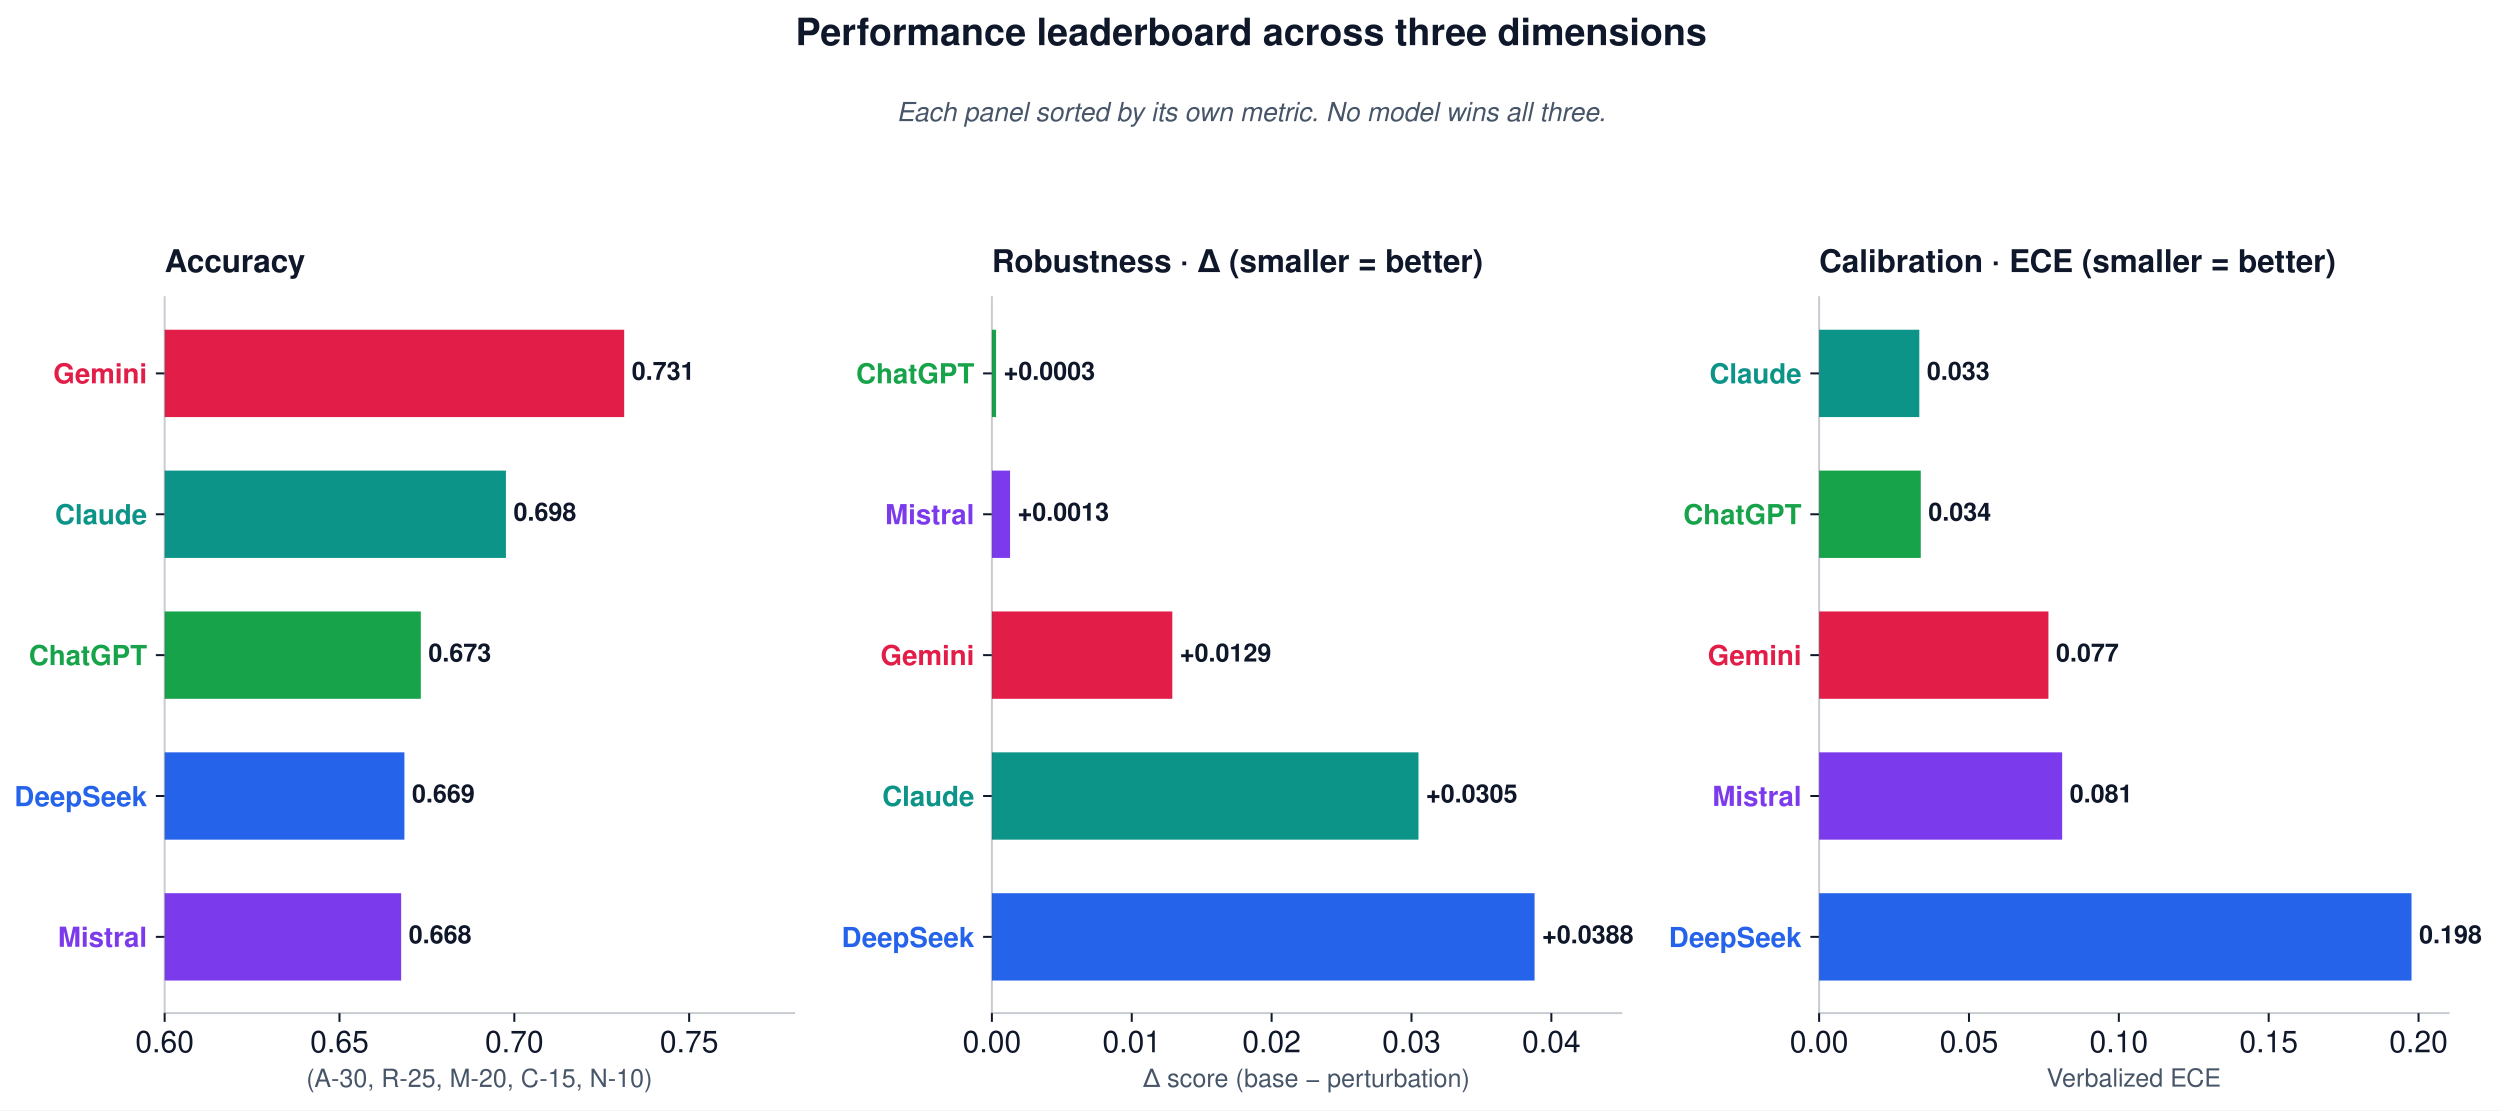
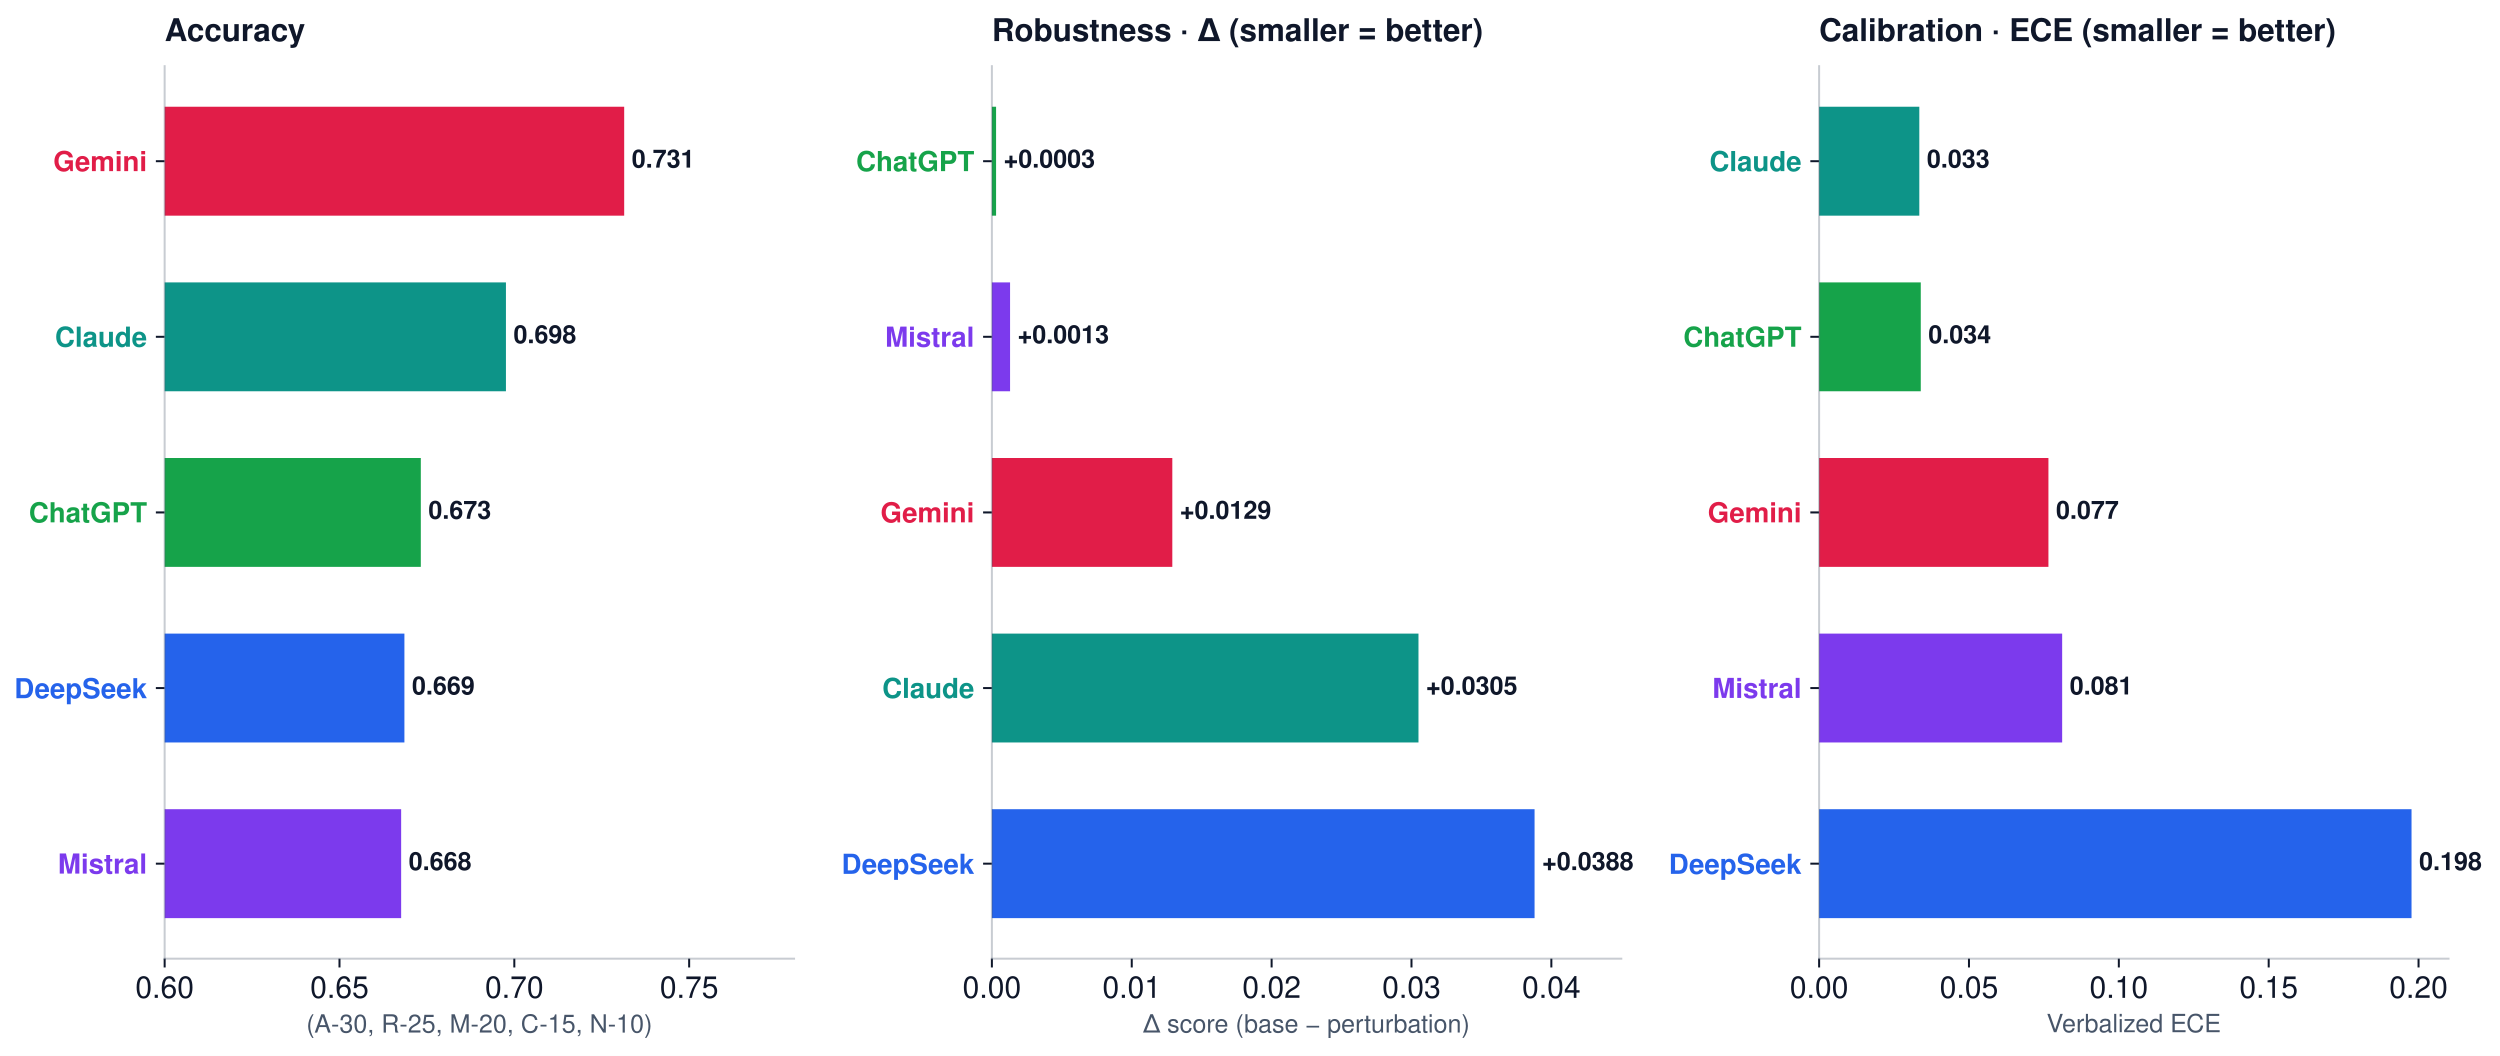
- <svg xmlns="http://www.w3.org/2000/svg" xmlns:xlink="http://www.w3.org/1999/xlink" width="995.542pt" height="442.15pt" viewBox="0 0 995.542 442.15" version="1.1">
+ <svg xmlns="http://www.w3.org/2000/svg" xmlns:xlink="http://www.w3.org/1999/xlink" width="995.542pt" height="420.481pt" viewBox="0 0 995.542 420.481" version="1.1">
  <defs>
    <style type="text/css">*{stroke-linejoin: round; stroke-linecap: butt}</style>
  </defs>
  <g id="figure_1">
    <g id="patch_1">
-       <path d="M 0 442.15  L 995.542 442.15  L 995.542 -0  L 0 -0  z " style="fill: #ffffff" />
+       <path d="M 0 420.481  L 995.542 420.481  L 995.542 0  L 0 0  z " style="fill: #ffffff" />
    </g>
    <g id="axes_1">
      <g id="patch_2">
-         <path d="M 65.567 403.431  L 316.204 403.431  L 316.204 118.345  L 65.567 118.345  z " style="fill: #ffffff" />
+         <path d="M 65.567 381.762  L 316.204 381.762  L 316.204 26.356  L 65.567 26.356  z " style="fill: #ffffff" />
      </g>
      <g id="matplotlib.axis_1">
        <g id="xtick_1">
          <g id="line2d_1">
            <defs>
-               <path id="mbee4a0b622" d="M 0 0  L 0 3.5  " style="stroke: #0f172a; stroke-width: 0.8" />
+               <path id="m76f68507d1" d="M 0 0  L 0 3.5  " style="stroke: #0f172a; stroke-width: 0.8" />
            </defs>
            <g>
-               <use xlink:href="#mbee4a0b622" x="65.567" y="403.431" style="fill: #0f172a; stroke: #0f172a; stroke-width: 0.8" />
+               <use xlink:href="#m76f68507d1" x="65.567" y="381.762" style="fill: #0f172a; stroke: #0f172a; stroke-width: 0.8" />
            </g>
          </g>
          <g id="text_1">
-             <text style="font-size: 12px; font-family: 'Helvetica', 'Arial', 'DejaVu Sans', sans-serif; text-anchor: middle; fill: #0f172a" x="65.567" y="419.039" transform="rotate(-0 65.56656 419.0394)">0.60</text>
+             <text style="font-size: 12px; font-family: 'Helvetica', 'Arial', 'DejaVu Sans', sans-serif; text-anchor: middle; fill: #0f172a" x="65.567" y="397.371" transform="rotate(-0 65.56656 397.3706)">0.60</text>
          </g>
        </g>
        <g id="xtick_2">
          <g id="line2d_2">
            <g>
-               <use xlink:href="#mbee4a0b622" x="135.188" y="403.431" style="fill: #0f172a; stroke: #0f172a; stroke-width: 0.8" />
+               <use xlink:href="#m76f68507d1" x="135.188" y="381.762" style="fill: #0f172a; stroke: #0f172a; stroke-width: 0.8" />
            </g>
          </g>
          <g id="text_2">
-             <text style="font-size: 12px; font-family: 'Helvetica', 'Arial', 'DejaVu Sans', sans-serif; text-anchor: middle; fill: #0f172a" x="135.188" y="419.039" transform="rotate(-0 135.188 419.0394)">0.65</text>
+             <text style="font-size: 12px; font-family: 'Helvetica', 'Arial', 'DejaVu Sans', sans-serif; text-anchor: middle; fill: #0f172a" x="135.188" y="397.371" transform="rotate(-0 135.188 397.3706)">0.65</text>
          </g>
        </g>
        <g id="xtick_3">
          <g id="line2d_3">
            <g>
-               <use xlink:href="#mbee4a0b622" x="204.81" y="403.431" style="fill: #0f172a; stroke: #0f172a; stroke-width: 0.8" />
+               <use xlink:href="#m76f68507d1" x="204.81" y="381.762" style="fill: #0f172a; stroke: #0f172a; stroke-width: 0.8" />
            </g>
          </g>
          <g id="text_3">
-             <text style="font-size: 12px; font-family: 'Helvetica', 'Arial', 'DejaVu Sans', sans-serif; text-anchor: middle; fill: #0f172a" x="204.81" y="419.039" transform="rotate(-0 204.8095 419.0394)">0.70</text>
+             <text style="font-size: 12px; font-family: 'Helvetica', 'Arial', 'DejaVu Sans', sans-serif; text-anchor: middle; fill: #0f172a" x="204.81" y="397.371" transform="rotate(-0 204.8095 397.3706)">0.70</text>
          </g>
        </g>
        <g id="xtick_4">
          <g id="line2d_4">
            <g>
-               <use xlink:href="#mbee4a0b622" x="274.431" y="403.431" style="fill: #0f172a; stroke: #0f172a; stroke-width: 0.8" />
+               <use xlink:href="#m76f68507d1" x="274.431" y="381.762" style="fill: #0f172a; stroke: #0f172a; stroke-width: 0.8" />
            </g>
          </g>
          <g id="text_4">
-             <text style="font-size: 12px; font-family: 'Helvetica', 'Arial', 'DejaVu Sans', sans-serif; text-anchor: middle; fill: #0f172a" x="274.431" y="419.039" transform="rotate(-0 274.431 419.0394)">0.75</text>
+             <text style="font-size: 12px; font-family: 'Helvetica', 'Arial', 'DejaVu Sans', sans-serif; text-anchor: middle; fill: #0f172a" x="274.431" y="397.371" transform="rotate(-0 274.431 397.3706)">0.75</text>
          </g>
        </g>
        <g id="text_5">
-           <text style="font-size: 10px; font-family: 'Helvetica', 'Arial', 'DejaVu Sans', sans-serif; text-anchor: middle; fill: #475569" x="190.885" y="432.866" transform="rotate(-0 190.8852 432.8656)">(A-30, R-25, M-20, C-15, N-10)</text>
+           <text style="font-size: 10px; font-family: 'Helvetica', 'Arial', 'DejaVu Sans', sans-serif; text-anchor: middle; fill: #475569" x="190.885" y="411.197" transform="rotate(-0 190.8852 411.1969)">(A-30, R-25, M-20, C-15, N-10)</text>
        </g>
      </g>
      <g id="matplotlib.axis_2">
        <g id="ytick_1">
          <g id="line2d_5">
            <defs>
-               <path id="m5d49c0f928" d="M 0 0  L -3.5 0  " style="stroke: #0f172a; stroke-width: 0.8" />
+               <path id="mb607d113ae" d="M 0 0  L -3.5 0  " style="stroke: #0f172a; stroke-width: 0.8" />
            </defs>
            <g>
-               <use xlink:href="#m5d49c0f928" x="65.567" y="148.694" style="fill: #0f172a; stroke: #0f172a; stroke-width: 0.8" />
+               <use xlink:href="#mb607d113ae" x="65.567" y="64.191" style="fill: #0f172a; stroke: #0f172a; stroke-width: 0.8" />
            </g>
          </g>
          <g id="text_6">
-             <text style="font-weight: 700; font-size: 11px; font-family: 'Helvetica', 'Arial', 'DejaVu Sans', sans-serif; text-anchor: end; fill: #e11d48" x="58.567" y="152.639" transform="rotate(-0 58.56656 152.639)">Gemini</text>
+             <text style="font-weight: 700; font-size: 11px; font-family: 'Helvetica', 'Arial', 'DejaVu Sans', sans-serif; text-anchor: end; fill: #e11d48" x="58.567" y="68.136" transform="rotate(-0 58.56656 68.13611)">Gemini</text>
          </g>
        </g>
        <g id="ytick_2">
          <g id="line2d_6">
            <g>
-               <use xlink:href="#m5d49c0f928" x="65.567" y="204.791" style="fill: #0f172a; stroke: #0f172a; stroke-width: 0.8" />
+               <use xlink:href="#mb607d113ae" x="65.567" y="134.125" style="fill: #0f172a; stroke: #0f172a; stroke-width: 0.8" />
            </g>
          </g>
          <g id="text_7">
-             <text style="font-weight: 700; font-size: 11px; font-family: 'Helvetica', 'Arial', 'DejaVu Sans', sans-serif; text-anchor: end; fill: #0d9488" x="58.567" y="208.736" transform="rotate(-0 58.56656 208.7363)">Claude</text>
+             <text style="font-weight: 700; font-size: 11px; font-family: 'Helvetica', 'Arial', 'DejaVu Sans', sans-serif; text-anchor: end; fill: #0d9488" x="58.567" y="138.07" transform="rotate(-0 58.56656 138.0704)">Claude</text>
          </g>
        </g>
        <g id="ytick_3">
          <g id="line2d_7">
            <g>
-               <use xlink:href="#m5d49c0f928" x="65.567" y="260.888" style="fill: #0f172a; stroke: #0f172a; stroke-width: 0.8" />
+               <use xlink:href="#mb607d113ae" x="65.567" y="204.059" style="fill: #0f172a; stroke: #0f172a; stroke-width: 0.8" />
            </g>
          </g>
          <g id="text_8">
-             <text style="font-weight: 700; font-size: 11px; font-family: 'Helvetica', 'Arial', 'DejaVu Sans', sans-serif; text-anchor: end; fill: #16a34a" x="58.567" y="264.834" transform="rotate(-0 58.56656 264.8335)">ChatGPT</text>
+             <text style="font-weight: 700; font-size: 11px; font-family: 'Helvetica', 'Arial', 'DejaVu Sans', sans-serif; text-anchor: end; fill: #16a34a" x="58.567" y="208.005" transform="rotate(-0 58.56656 208.0048)">ChatGPT</text>
          </g>
        </g>
        <g id="ytick_4">
          <g id="line2d_8">
            <g>
-               <use xlink:href="#m5d49c0f928" x="65.567" y="316.985" style="fill: #0f172a; stroke: #0f172a; stroke-width: 0.8" />
+               <use xlink:href="#mb607d113ae" x="65.567" y="273.994" style="fill: #0f172a; stroke: #0f172a; stroke-width: 0.8" />
            </g>
          </g>
          <g id="text_9">
-             <text style="font-weight: 700; font-size: 11px; font-family: 'Helvetica', 'Arial', 'DejaVu Sans', sans-serif; text-anchor: end; fill: #2563eb" x="58.567" y="321.038" transform="rotate(-0 58.56656 321.0382)">DeepSeek</text>
+             <text style="font-weight: 700; font-size: 11px; font-family: 'Helvetica', 'Arial', 'DejaVu Sans', sans-serif; text-anchor: end; fill: #2563eb" x="58.567" y="278.047" transform="rotate(-0 58.56656 278.0465)">DeepSeek</text>
          </g>
        </g>
        <g id="ytick_5">
          <g id="line2d_9">
            <g>
-               <use xlink:href="#m5d49c0f928" x="65.567" y="373.083" style="fill: #0f172a; stroke: #0f172a; stroke-width: 0.8" />
+               <use xlink:href="#mb607d113ae" x="65.567" y="343.928" style="fill: #0f172a; stroke: #0f172a; stroke-width: 0.8" />
            </g>
          </g>
          <g id="text_10">
-             <text style="font-weight: 700; font-size: 11px; font-family: 'Helvetica', 'Arial', 'DejaVu Sans', sans-serif; text-anchor: end; fill: #7c3aed" x="58.567" y="377.028" transform="rotate(-0 58.56656 377.028)">Mistral</text>
+             <text style="font-weight: 700; font-size: 11px; font-family: 'Helvetica', 'Arial', 'DejaVu Sans', sans-serif; text-anchor: end; fill: #7c3aed" x="58.567" y="347.873" transform="rotate(-0 58.56656 347.8734)">Mistral</text>
          </g>
        </g>
      </g>
      <g id="patch_3">
-         <path d="M -769.891 131.303  L 248.56 131.303  L 248.56 166.084  L -769.891 166.084  z " clip-path="url(#p1cf6a345e7)" style="fill: #e11d48" />
+         <path d="M -769.891 42.511  L 248.56 42.511  L 248.56 85.87  L -769.891 85.87  z " clip-path="url(#pe85aa5aa46)" style="fill: #e11d48" />
      </g>
      <g id="patch_4">
-         <path d="M -769.891 187.401  L 201.475 187.401  L 201.475 222.181  L -769.891 222.181  z " clip-path="url(#p1cf6a345e7)" style="fill: #0d9488" />
+         <path d="M -769.891 112.445  L 201.475 112.445  L 201.475 155.805  L -769.891 155.805  z " clip-path="url(#pe85aa5aa46)" style="fill: #0d9488" />
      </g>
      <g id="patch_5">
-         <path d="M -769.891 243.498  L 167.576 243.498  L 167.576 278.278  L -769.891 278.278  z " clip-path="url(#p1cf6a345e7)" style="fill: #16a34a" />
+         <path d="M -769.891 182.38  L 167.576 182.38  L 167.576 225.739  L -769.891 225.739  z " clip-path="url(#pe85aa5aa46)" style="fill: #16a34a" />
      </g>
      <g id="patch_6">
-         <path d="M -769.891 299.595  L 161.043 299.595  L 161.043 334.376  L -769.891 334.376  z " clip-path="url(#p1cf6a345e7)" style="fill: #2563eb" />
+         <path d="M -769.891 252.314  L 161.043 252.314  L 161.043 295.673  L -769.891 295.673  z " clip-path="url(#pe85aa5aa46)" style="fill: #2563eb" />
      </g>
      <g id="patch_7">
-         <path d="M -769.891 355.692  L 159.744 355.692  L 159.744 390.473  L -769.891 390.473  z " clip-path="url(#p1cf6a345e7)" style="fill: #7c3aed" />
+         <path d="M -769.891 322.248  L 159.744 322.248  L 159.744 365.608  L -769.891 365.608  z " clip-path="url(#pe85aa5aa46)" style="fill: #7c3aed" />
      </g>
      <g id="patch_8">
-         <path d="M 65.567 403.431  L 65.567 118.345  " style="fill: none; opacity: 0.3; stroke: #475569; stroke-width: 0.8; stroke-linejoin: miter; stroke-linecap: square" />
+         <path d="M 65.567 381.762  L 65.567 26.356  " style="fill: none; opacity: 0.3; stroke: #475569; stroke-width: 0.8; stroke-linejoin: miter; stroke-linecap: square" />
      </g>
      <g id="patch_9">
-         <path d="M 65.567 403.431  L 316.204 403.431  " style="fill: none; opacity: 0.3; stroke: #475569; stroke-width: 0.8; stroke-linejoin: miter; stroke-linecap: square" />
+         <path d="M 65.567 381.762  L 316.204 381.762  " style="fill: none; opacity: 0.3; stroke: #475569; stroke-width: 0.8; stroke-linejoin: miter; stroke-linecap: square" />
      </g>
      <g id="text_11">
-         <text style="font-weight: 700; font-size: 10px; font-family: 'Helvetica', 'Arial', 'DejaVu Sans', sans-serif; text-anchor: start; fill: #0f172a" x="251.567" y="151.238" transform="rotate(-0 251.5673 151.2381)">0.731</text>
+         <text style="font-weight: 700; font-size: 10px; font-family: 'Helvetica', 'Arial', 'DejaVu Sans', sans-serif; text-anchor: start; fill: #0f172a" x="251.567" y="66.735" transform="rotate(-0 251.5673 66.73525)">0.731</text>
      </g>
      <g id="text_12">
-         <text style="font-weight: 700; font-size: 10px; font-family: 'Helvetica', 'Arial', 'DejaVu Sans', sans-serif; text-anchor: start; fill: #0f172a" x="204.482" y="207.335" transform="rotate(-0 204.4823 207.3354)">0.698</text>
+         <text style="font-weight: 700; font-size: 10px; font-family: 'Helvetica', 'Arial', 'DejaVu Sans', sans-serif; text-anchor: start; fill: #0f172a" x="204.482" y="136.67" transform="rotate(-0 204.4823 136.6696)">0.698</text>
      </g>
      <g id="text_13">
-         <text style="font-weight: 700; font-size: 10px; font-family: 'Helvetica', 'Arial', 'DejaVu Sans', sans-serif; text-anchor: start; fill: #0f172a" x="170.584" y="263.433" transform="rotate(-0 170.5836 263.4327)">0.673</text>
+         <text style="font-weight: 700; font-size: 10px; font-family: 'Helvetica', 'Arial', 'DejaVu Sans', sans-serif; text-anchor: start; fill: #0f172a" x="170.584" y="206.604" transform="rotate(-0 170.5836 206.6039)">0.673</text>
      </g>
      <g id="text_14">
-         <text style="font-weight: 700; font-size: 10px; font-family: 'Helvetica', 'Arial', 'DejaVu Sans', sans-serif; text-anchor: start; fill: #0f172a" x="164.05" y="319.53" transform="rotate(-0 164.0503 319.5299)">0.669</text>
+         <text style="font-weight: 700; font-size: 10px; font-family: 'Helvetica', 'Arial', 'DejaVu Sans', sans-serif; text-anchor: start; fill: #0f172a" x="164.05" y="276.538" transform="rotate(-0 164.0503 276.5382)">0.669</text>
      </g>
      <g id="text_15">
-         <text style="font-weight: 700; font-size: 10px; font-family: 'Helvetica', 'Arial', 'DejaVu Sans', sans-serif; text-anchor: start; fill: #0f172a" x="162.751" y="375.627" transform="rotate(-0 162.7512 375.6272)">0.668</text>
+         <text style="font-weight: 700; font-size: 10px; font-family: 'Helvetica', 'Arial', 'DejaVu Sans', sans-serif; text-anchor: start; fill: #0f172a" x="162.751" y="346.473" transform="rotate(-0 162.7512 346.4726)">0.668</text>
      </g>
      <g id="text_16">
-         <text style="font-weight: 700; font-size: 12.5px; font-family: 'Helvetica', 'Arial', 'DejaVu Sans', sans-serif; text-anchor: start; fill: #0f172a" x="65.567" y="108.345" transform="rotate(-0 65.56656 108.345)">Accuracy</text>
+         <text style="font-weight: 700; font-size: 12.5px; font-family: 'Helvetica', 'Arial', 'DejaVu Sans', sans-serif; text-anchor: start; fill: #0f172a" x="65.567" y="16.356" transform="rotate(-0 65.56656 16.35625)">Accuracy</text>
      </g>
    </g>
    <g id="axes_2">
      <g id="patch_10">
-         <path d="M 394.985 403.431  L 645.622 403.431  L 645.622 118.345  L 394.985 118.345  z " style="fill: #ffffff" />
+         <path d="M 394.985 381.762  L 645.622 381.762  L 645.622 26.356  L 394.985 26.356  z " style="fill: #ffffff" />
      </g>
      <g id="matplotlib.axis_3">
        <g id="xtick_5">
          <g id="line2d_10">
            <g>
-               <use xlink:href="#mbee4a0b622" x="394.985" y="403.431" style="fill: #0f172a; stroke: #0f172a; stroke-width: 0.8" />
+               <use xlink:href="#m76f68507d1" x="394.985" y="381.762" style="fill: #0f172a; stroke: #0f172a; stroke-width: 0.8" />
            </g>
          </g>
          <g id="text_17">
-             <text style="font-size: 12px; font-family: 'Helvetica', 'Arial', 'DejaVu Sans', sans-serif; text-anchor: middle; fill: #0f172a" x="394.985" y="419.039" transform="rotate(-0 394.9846 419.0394)">0.00</text>
+             <text style="font-size: 12px; font-family: 'Helvetica', 'Arial', 'DejaVu Sans', sans-serif; text-anchor: middle; fill: #0f172a" x="394.985" y="397.371" transform="rotate(-0 394.9846 397.3706)">0.00</text>
          </g>
        </g>
        <g id="xtick_6">
          <g id="line2d_11">
            <g>
-               <use xlink:href="#mbee4a0b622" x="450.682" y="403.431" style="fill: #0f172a; stroke: #0f172a; stroke-width: 0.8" />
+               <use xlink:href="#m76f68507d1" x="450.682" y="381.762" style="fill: #0f172a; stroke: #0f172a; stroke-width: 0.8" />
            </g>
          </g>
          <g id="text_18">
-             <text style="font-size: 12px; font-family: 'Helvetica', 'Arial', 'DejaVu Sans', sans-serif; text-anchor: middle; fill: #0f172a" x="450.682" y="419.039" transform="rotate(-0 450.6818 419.0394)">0.01</text>
+             <text style="font-size: 12px; font-family: 'Helvetica', 'Arial', 'DejaVu Sans', sans-serif; text-anchor: middle; fill: #0f172a" x="450.682" y="397.371" transform="rotate(-0 450.6818 397.3706)">0.01</text>
          </g>
        </g>
        <g id="xtick_7">
          <g id="line2d_12">
            <g>
-               <use xlink:href="#mbee4a0b622" x="506.379" y="403.431" style="fill: #0f172a; stroke: #0f172a; stroke-width: 0.8" />
+               <use xlink:href="#m76f68507d1" x="506.379" y="381.762" style="fill: #0f172a; stroke: #0f172a; stroke-width: 0.8" />
            </g>
          </g>
          <g id="text_19">
-             <text style="font-size: 12px; font-family: 'Helvetica', 'Arial', 'DejaVu Sans', sans-serif; text-anchor: middle; fill: #0f172a" x="506.379" y="419.039" transform="rotate(-0 506.3789 419.0394)">0.02</text>
+             <text style="font-size: 12px; font-family: 'Helvetica', 'Arial', 'DejaVu Sans', sans-serif; text-anchor: middle; fill: #0f172a" x="506.379" y="397.371" transform="rotate(-0 506.3789 397.3706)">0.02</text>
          </g>
        </g>
        <g id="xtick_8">
          <g id="line2d_13">
            <g>
-               <use xlink:href="#mbee4a0b622" x="562.076" y="403.431" style="fill: #0f172a; stroke: #0f172a; stroke-width: 0.8" />
+               <use xlink:href="#m76f68507d1" x="562.076" y="381.762" style="fill: #0f172a; stroke: #0f172a; stroke-width: 0.8" />
            </g>
          </g>
          <g id="text_20">
-             <text style="font-size: 12px; font-family: 'Helvetica', 'Arial', 'DejaVu Sans', sans-serif; text-anchor: middle; fill: #0f172a" x="562.076" y="419.039" transform="rotate(-0 562.0761 419.0394)">0.03</text>
+             <text style="font-size: 12px; font-family: 'Helvetica', 'Arial', 'DejaVu Sans', sans-serif; text-anchor: middle; fill: #0f172a" x="562.076" y="397.371" transform="rotate(-0 562.0761 397.3706)">0.03</text>
          </g>
        </g>
        <g id="xtick_9">
          <g id="line2d_14">
            <g>
-               <use xlink:href="#mbee4a0b622" x="617.773" y="403.431" style="fill: #0f172a; stroke: #0f172a; stroke-width: 0.8" />
+               <use xlink:href="#m76f68507d1" x="617.773" y="381.762" style="fill: #0f172a; stroke: #0f172a; stroke-width: 0.8" />
            </g>
          </g>
          <g id="text_21">
-             <text style="font-size: 12px; font-family: 'Helvetica', 'Arial', 'DejaVu Sans', sans-serif; text-anchor: middle; fill: #0f172a" x="617.773" y="419.039" transform="rotate(-0 617.7733 419.0394)">0.04</text>
+             <text style="font-size: 12px; font-family: 'Helvetica', 'Arial', 'DejaVu Sans', sans-serif; text-anchor: middle; fill: #0f172a" x="617.773" y="397.371" transform="rotate(-0 617.7733 397.3706)">0.04</text>
          </g>
        </g>
        <g id="text_22">
-           <text style="font-size: 10px; font-family: 'Helvetica', 'Arial', 'DejaVu Sans', sans-serif; text-anchor: middle; fill: #475569" x="520.303" y="432.831" transform="rotate(-0 520.3032 432.8313)">Δ score (base − perturbation)</text>
+           <text style="font-size: 10px; font-family: 'Helvetica', 'Arial', 'DejaVu Sans', sans-serif; text-anchor: middle; fill: #475569" x="520.303" y="411.163" transform="rotate(-0 520.3032 411.1625)">Δ score (base − perturbation)</text>
        </g>
      </g>
      <g id="matplotlib.axis_4">
        <g id="ytick_6">
          <g id="line2d_15">
            <g>
-               <use xlink:href="#m5d49c0f928" x="394.985" y="148.694" style="fill: #0f172a; stroke: #0f172a; stroke-width: 0.8" />
+               <use xlink:href="#mb607d113ae" x="394.985" y="64.191" style="fill: #0f172a; stroke: #0f172a; stroke-width: 0.8" />
            </g>
          </g>
          <g id="text_23">
-             <text style="font-weight: 700; font-size: 11px; font-family: 'Helvetica', 'Arial', 'DejaVu Sans', sans-serif; text-anchor: end; fill: #16a34a" x="387.985" y="152.639" transform="rotate(-0 387.9846 152.639)">ChatGPT</text>
+             <text style="font-weight: 700; font-size: 11px; font-family: 'Helvetica', 'Arial', 'DejaVu Sans', sans-serif; text-anchor: end; fill: #16a34a" x="387.985" y="68.136" transform="rotate(-0 387.9846 68.13611)">ChatGPT</text>
          </g>
        </g>
        <g id="ytick_7">
          <g id="line2d_16">
            <g>
-               <use xlink:href="#m5d49c0f928" x="394.985" y="204.791" style="fill: #0f172a; stroke: #0f172a; stroke-width: 0.8" />
+               <use xlink:href="#mb607d113ae" x="394.985" y="134.125" style="fill: #0f172a; stroke: #0f172a; stroke-width: 0.8" />
            </g>
          </g>
          <g id="text_24">
-             <text style="font-weight: 700; font-size: 11px; font-family: 'Helvetica', 'Arial', 'DejaVu Sans', sans-serif; text-anchor: end; fill: #7c3aed" x="387.985" y="208.736" transform="rotate(-0 387.9846 208.7363)">Mistral</text>
+             <text style="font-weight: 700; font-size: 11px; font-family: 'Helvetica', 'Arial', 'DejaVu Sans', sans-serif; text-anchor: end; fill: #7c3aed" x="387.985" y="138.07" transform="rotate(-0 387.9846 138.0704)">Mistral</text>
          </g>
        </g>
        <g id="ytick_8">
          <g id="line2d_17">
            <g>
-               <use xlink:href="#m5d49c0f928" x="394.985" y="260.888" style="fill: #0f172a; stroke: #0f172a; stroke-width: 0.8" />
+               <use xlink:href="#mb607d113ae" x="394.985" y="204.059" style="fill: #0f172a; stroke: #0f172a; stroke-width: 0.8" />
            </g>
          </g>
          <g id="text_25">
-             <text style="font-weight: 700; font-size: 11px; font-family: 'Helvetica', 'Arial', 'DejaVu Sans', sans-serif; text-anchor: end; fill: #e11d48" x="387.985" y="264.834" transform="rotate(-0 387.9846 264.8335)">Gemini</text>
+             <text style="font-weight: 700; font-size: 11px; font-family: 'Helvetica', 'Arial', 'DejaVu Sans', sans-serif; text-anchor: end; fill: #e11d48" x="387.985" y="208.005" transform="rotate(-0 387.9846 208.0048)">Gemini</text>
          </g>
        </g>
        <g id="ytick_9">
          <g id="line2d_18">
            <g>
-               <use xlink:href="#m5d49c0f928" x="394.985" y="316.985" style="fill: #0f172a; stroke: #0f172a; stroke-width: 0.8" />
+               <use xlink:href="#mb607d113ae" x="394.985" y="273.994" style="fill: #0f172a; stroke: #0f172a; stroke-width: 0.8" />
            </g>
          </g>
          <g id="text_26">
-             <text style="font-weight: 700; font-size: 11px; font-family: 'Helvetica', 'Arial', 'DejaVu Sans', sans-serif; text-anchor: end; fill: #0d9488" x="387.985" y="320.931" transform="rotate(-0 387.9846 320.9308)">Claude</text>
+             <text style="font-weight: 700; font-size: 11px; font-family: 'Helvetica', 'Arial', 'DejaVu Sans', sans-serif; text-anchor: end; fill: #0d9488" x="387.985" y="277.939" transform="rotate(-0 387.9846 277.9391)">Claude</text>
          </g>
        </g>
        <g id="ytick_10">
          <g id="line2d_19">
            <g>
-               <use xlink:href="#m5d49c0f928" x="394.985" y="373.083" style="fill: #0f172a; stroke: #0f172a; stroke-width: 0.8" />
+               <use xlink:href="#mb607d113ae" x="394.985" y="343.928" style="fill: #0f172a; stroke: #0f172a; stroke-width: 0.8" />
            </g>
          </g>
          <g id="text_27">
-             <text style="font-weight: 700; font-size: 11px; font-family: 'Helvetica', 'Arial', 'DejaVu Sans', sans-serif; text-anchor: end; fill: #2563eb" x="387.985" y="377.135" transform="rotate(-0 387.9846 377.1354)">DeepSeek</text>
+             <text style="font-weight: 700; font-size: 11px; font-family: 'Helvetica', 'Arial', 'DejaVu Sans', sans-serif; text-anchor: end; fill: #2563eb" x="387.985" y="347.981" transform="rotate(-0 387.9846 347.9808)">DeepSeek</text>
          </g>
        </g>
      </g>
      <g id="patch_11">
-         <path d="M 394.985 131.303  L 396.655 131.303  L 396.655 166.084  L 394.985 166.084  z " clip-path="url(#pf7524dc363)" style="fill: #16a34a" />
+         <path d="M 394.985 42.511  L 396.655 42.511  L 396.655 85.87  L 394.985 85.87  z " clip-path="url(#p3f6ea2cd77)" style="fill: #16a34a" />
      </g>
      <g id="patch_12">
-         <path d="M 394.985 187.401  L 402.225 187.401  L 402.225 222.181  L 394.985 222.181  z " clip-path="url(#pf7524dc363)" style="fill: #7c3aed" />
+         <path d="M 394.985 112.445  L 402.225 112.445  L 402.225 155.805  L 394.985 155.805  z " clip-path="url(#p3f6ea2cd77)" style="fill: #7c3aed" />
      </g>
      <g id="patch_13">
-         <path d="M 394.985 243.498  L 466.834 243.498  L 466.834 278.278  L 394.985 278.278  z " clip-path="url(#pf7524dc363)" style="fill: #e11d48" />
+         <path d="M 394.985 182.38  L 466.834 182.38  L 466.834 225.739  L 394.985 225.739  z " clip-path="url(#p3f6ea2cd77)" style="fill: #e11d48" />
      </g>
      <g id="patch_14">
-         <path d="M 394.985 299.595  L 564.861 299.595  L 564.861 334.376  L 394.985 334.376  z " clip-path="url(#pf7524dc363)" style="fill: #0d9488" />
+         <path d="M 394.985 252.314  L 564.861 252.314  L 564.861 295.673  L 394.985 295.673  z " clip-path="url(#p3f6ea2cd77)" style="fill: #0d9488" />
      </g>
      <g id="patch_15">
-         <path d="M 394.985 355.692  L 611.09 355.692  L 611.09 390.473  L 394.985 390.473  z " clip-path="url(#pf7524dc363)" style="fill: #2563eb" />
+         <path d="M 394.985 322.248  L 611.09 322.248  L 611.09 365.608  L 394.985 365.608  z " clip-path="url(#p3f6ea2cd77)" style="fill: #2563eb" />
      </g>
      <g id="patch_16">
-         <path d="M 394.985 403.431  L 394.985 118.345  " style="fill: none; opacity: 0.3; stroke: #475569; stroke-width: 0.8; stroke-linejoin: miter; stroke-linecap: square" />
+         <path d="M 394.985 381.762  L 394.985 26.356  " style="fill: none; opacity: 0.3; stroke: #475569; stroke-width: 0.8; stroke-linejoin: miter; stroke-linecap: square" />
      </g>
      <g id="patch_17">
-         <path d="M 394.985 403.431  L 645.622 403.431  " style="fill: none; opacity: 0.3; stroke: #475569; stroke-width: 0.8; stroke-linejoin: miter; stroke-linecap: square" />
+         <path d="M 394.985 381.762  L 645.622 381.762  " style="fill: none; opacity: 0.3; stroke: #475569; stroke-width: 0.8; stroke-linejoin: miter; stroke-linecap: square" />
      </g>
      <g id="text_28">
-         <text style="font-weight: 700; font-size: 10px; font-family: 'Helvetica', 'Arial', 'DejaVu Sans', sans-serif; text-anchor: start; fill: #0f172a" x="399.663" y="151.238" transform="rotate(-0 399.6631 151.2381)">+0.0003</text>
+         <text style="font-weight: 700; font-size: 10px; font-family: 'Helvetica', 'Arial', 'DejaVu Sans', sans-serif; text-anchor: start; fill: #0f172a" x="399.663" y="66.735" transform="rotate(-0 399.6631 66.73525)">+0.0003</text>
      </g>
      <g id="text_29">
-         <text style="font-weight: 700; font-size: 10px; font-family: 'Helvetica', 'Arial', 'DejaVu Sans', sans-serif; text-anchor: start; fill: #0f172a" x="405.233" y="207.335" transform="rotate(-0 405.2329 207.3354)">+0.0013</text>
+         <text style="font-weight: 700; font-size: 10px; font-family: 'Helvetica', 'Arial', 'DejaVu Sans', sans-serif; text-anchor: start; fill: #0f172a" x="405.233" y="136.67" transform="rotate(-0 405.2329 136.6696)">+0.0013</text>
      </g>
      <g id="text_30">
-         <text style="font-weight: 700; font-size: 10px; font-family: 'Helvetica', 'Arial', 'DejaVu Sans', sans-serif; text-anchor: start; fill: #0f172a" x="469.842" y="263.433" transform="rotate(-0 469.8416 263.4327)">+0.0129</text>
+         <text style="font-weight: 700; font-size: 10px; font-family: 'Helvetica', 'Arial', 'DejaVu Sans', sans-serif; text-anchor: start; fill: #0f172a" x="469.842" y="206.604" transform="rotate(-0 469.8416 206.6039)">+0.0129</text>
      </g>
      <g id="text_31">
-         <text style="font-weight: 700; font-size: 10px; font-family: 'Helvetica', 'Arial', 'DejaVu Sans', sans-serif; text-anchor: start; fill: #0f172a" x="567.869" y="319.53" transform="rotate(-0 567.8686 319.5299)">+0.0305</text>
+         <text style="font-weight: 700; font-size: 10px; font-family: 'Helvetica', 'Arial', 'DejaVu Sans', sans-serif; text-anchor: start; fill: #0f172a" x="567.869" y="276.538" transform="rotate(-0 567.8686 276.5382)">+0.0305</text>
      </g>
      <g id="text_32">
-         <text style="font-weight: 700; font-size: 10px; font-family: 'Helvetica', 'Arial', 'DejaVu Sans', sans-serif; text-anchor: start; fill: #0f172a" x="614.097" y="375.627" transform="rotate(-0 614.0973 375.6272)">+0.0388</text>
+         <text style="font-weight: 700; font-size: 10px; font-family: 'Helvetica', 'Arial', 'DejaVu Sans', sans-serif; text-anchor: start; fill: #0f172a" x="614.097" y="346.473" transform="rotate(-0 614.0973 346.4726)">+0.0388</text>
      </g>
      <g id="text_33">
-         <text style="font-weight: 700; font-size: 12.5px; font-family: 'Helvetica', 'Arial', 'DejaVu Sans', sans-serif; text-anchor: start; fill: #0f172a" x="394.985" y="108.345" transform="rotate(-0 394.9846 108.345)">Robustness  ·  Δ (smaller = better)</text>
+         <text style="font-weight: 700; font-size: 12.5px; font-family: 'Helvetica', 'Arial', 'DejaVu Sans', sans-serif; text-anchor: start; fill: #0f172a" x="394.985" y="16.356" transform="rotate(-0 394.9846 16.35625)">Robustness  ·  Δ (smaller = better)</text>
      </g>
    </g>
    <g id="axes_3">
      <g id="patch_18">
-         <path d="M 724.403 403.431  L 975.04 403.431  L 975.04 118.345  L 724.403 118.345  z " style="fill: #ffffff" />
+         <path d="M 724.403 381.762  L 975.04 381.762  L 975.04 26.356  L 724.403 26.356  z " style="fill: #ffffff" />
      </g>
      <g id="matplotlib.axis_5">
        <g id="xtick_10">
          <g id="line2d_20">
            <g>
-               <use xlink:href="#mbee4a0b622" x="724.403" y="403.431" style="fill: #0f172a; stroke: #0f172a; stroke-width: 0.8" />
+               <use xlink:href="#m76f68507d1" x="724.403" y="381.762" style="fill: #0f172a; stroke: #0f172a; stroke-width: 0.8" />
            </g>
          </g>
          <g id="text_34">
-             <text style="font-size: 12px; font-family: 'Helvetica', 'Arial', 'DejaVu Sans', sans-serif; text-anchor: middle; fill: #0f172a" x="724.403" y="419.039" transform="rotate(-0 724.4026 419.0394)">0.00</text>
+             <text style="font-size: 12px; font-family: 'Helvetica', 'Arial', 'DejaVu Sans', sans-serif; text-anchor: middle; fill: #0f172a" x="724.403" y="397.371" transform="rotate(-0 724.4026 397.3706)">0.00</text>
          </g>
        </g>
        <g id="xtick_11">
          <g id="line2d_21">
            <g>
-               <use xlink:href="#mbee4a0b622" x="784.078" y="403.431" style="fill: #0f172a; stroke: #0f172a; stroke-width: 0.8" />
+               <use xlink:href="#m76f68507d1" x="784.078" y="381.762" style="fill: #0f172a; stroke: #0f172a; stroke-width: 0.8" />
            </g>
          </g>
          <g id="text_35">
-             <text style="font-size: 12px; font-family: 'Helvetica', 'Arial', 'DejaVu Sans', sans-serif; text-anchor: middle; fill: #0f172a" x="784.078" y="419.039" transform="rotate(-0 784.0781 419.0394)">0.05</text>
+             <text style="font-size: 12px; font-family: 'Helvetica', 'Arial', 'DejaVu Sans', sans-serif; text-anchor: middle; fill: #0f172a" x="784.078" y="397.371" transform="rotate(-0 784.0781 397.3706)">0.05</text>
          </g>
        </g>
        <g id="xtick_12">
          <g id="line2d_22">
            <g>
-               <use xlink:href="#mbee4a0b622" x="843.754" y="403.431" style="fill: #0f172a; stroke: #0f172a; stroke-width: 0.8" />
+               <use xlink:href="#m76f68507d1" x="843.754" y="381.762" style="fill: #0f172a; stroke: #0f172a; stroke-width: 0.8" />
            </g>
          </g>
          <g id="text_36">
-             <text style="font-size: 12px; font-family: 'Helvetica', 'Arial', 'DejaVu Sans', sans-serif; text-anchor: middle; fill: #0f172a" x="843.754" y="419.039" transform="rotate(-0 843.7537 419.0394)">0.10</text>
+             <text style="font-size: 12px; font-family: 'Helvetica', 'Arial', 'DejaVu Sans', sans-serif; text-anchor: middle; fill: #0f172a" x="843.754" y="397.371" transform="rotate(-0 843.7537 397.3706)">0.10</text>
          </g>
        </g>
        <g id="xtick_13">
          <g id="line2d_23">
            <g>
-               <use xlink:href="#mbee4a0b622" x="903.429" y="403.431" style="fill: #0f172a; stroke: #0f172a; stroke-width: 0.8" />
+               <use xlink:href="#m76f68507d1" x="903.429" y="381.762" style="fill: #0f172a; stroke: #0f172a; stroke-width: 0.8" />
            </g>
          </g>
          <g id="text_37">
-             <text style="font-size: 12px; font-family: 'Helvetica', 'Arial', 'DejaVu Sans', sans-serif; text-anchor: middle; fill: #0f172a" x="903.429" y="419.039" transform="rotate(-0 903.4292 419.0394)">0.15</text>
+             <text style="font-size: 12px; font-family: 'Helvetica', 'Arial', 'DejaVu Sans', sans-serif; text-anchor: middle; fill: #0f172a" x="903.429" y="397.371" transform="rotate(-0 903.4292 397.3706)">0.15</text>
          </g>
        </g>
        <g id="xtick_14">
          <g id="line2d_24">
            <g>
-               <use xlink:href="#mbee4a0b622" x="963.105" y="403.431" style="fill: #0f172a; stroke: #0f172a; stroke-width: 0.8" />
+               <use xlink:href="#m76f68507d1" x="963.105" y="381.762" style="fill: #0f172a; stroke: #0f172a; stroke-width: 0.8" />
            </g>
          </g>
          <g id="text_38">
-             <text style="font-size: 12px; font-family: 'Helvetica', 'Arial', 'DejaVu Sans', sans-serif; text-anchor: middle; fill: #0f172a" x="963.105" y="419.039" transform="rotate(-0 963.1048 419.0394)">0.20</text>
+             <text style="font-size: 12px; font-family: 'Helvetica', 'Arial', 'DejaVu Sans', sans-serif; text-anchor: middle; fill: #0f172a" x="963.105" y="397.371" transform="rotate(-0 963.1048 397.3706)">0.20</text>
          </g>
        </g>
        <g id="text_39">
-           <text style="font-size: 10px; font-family: 'Helvetica', 'Arial', 'DejaVu Sans', sans-serif; text-anchor: middle; fill: #475569" x="849.721" y="432.714" transform="rotate(-0 849.7212 432.7141)">Verbalized ECE</text>
+           <text style="font-size: 10px; font-family: 'Helvetica', 'Arial', 'DejaVu Sans', sans-serif; text-anchor: middle; fill: #475569" x="849.721" y="411.045" transform="rotate(-0 849.7212 411.0453)">Verbalized ECE</text>
        </g>
      </g>
      <g id="matplotlib.axis_6">
        <g id="ytick_11">
          <g id="line2d_25">
            <g>
-               <use xlink:href="#m5d49c0f928" x="724.403" y="148.694" style="fill: #0f172a; stroke: #0f172a; stroke-width: 0.8" />
+               <use xlink:href="#mb607d113ae" x="724.403" y="64.191" style="fill: #0f172a; stroke: #0f172a; stroke-width: 0.8" />
            </g>
          </g>
          <g id="text_40">
-             <text style="font-weight: 700; font-size: 11px; font-family: 'Helvetica', 'Arial', 'DejaVu Sans', sans-serif; text-anchor: end; fill: #0d9488" x="717.403" y="152.639" transform="rotate(-0 717.4026 152.639)">Claude</text>
+             <text style="font-weight: 700; font-size: 11px; font-family: 'Helvetica', 'Arial', 'DejaVu Sans', sans-serif; text-anchor: end; fill: #0d9488" x="717.403" y="68.136" transform="rotate(-0 717.4026 68.13611)">Claude</text>
          </g>
        </g>
        <g id="ytick_12">
          <g id="line2d_26">
            <g>
-               <use xlink:href="#m5d49c0f928" x="724.403" y="204.791" style="fill: #0f172a; stroke: #0f172a; stroke-width: 0.8" />
+               <use xlink:href="#mb607d113ae" x="724.403" y="134.125" style="fill: #0f172a; stroke: #0f172a; stroke-width: 0.8" />
            </g>
          </g>
          <g id="text_41">
-             <text style="font-weight: 700; font-size: 11px; font-family: 'Helvetica', 'Arial', 'DejaVu Sans', sans-serif; text-anchor: end; fill: #16a34a" x="717.403" y="208.736" transform="rotate(-0 717.4026 208.7363)">ChatGPT</text>
+             <text style="font-weight: 700; font-size: 11px; font-family: 'Helvetica', 'Arial', 'DejaVu Sans', sans-serif; text-anchor: end; fill: #16a34a" x="717.403" y="138.07" transform="rotate(-0 717.4026 138.0704)">ChatGPT</text>
          </g>
        </g>
        <g id="ytick_13">
          <g id="line2d_27">
            <g>
-               <use xlink:href="#m5d49c0f928" x="724.403" y="260.888" style="fill: #0f172a; stroke: #0f172a; stroke-width: 0.8" />
+               <use xlink:href="#mb607d113ae" x="724.403" y="204.059" style="fill: #0f172a; stroke: #0f172a; stroke-width: 0.8" />
            </g>
          </g>
          <g id="text_42">
-             <text style="font-weight: 700; font-size: 11px; font-family: 'Helvetica', 'Arial', 'DejaVu Sans', sans-serif; text-anchor: end; fill: #e11d48" x="717.403" y="264.834" transform="rotate(-0 717.4026 264.8335)">Gemini</text>
+             <text style="font-weight: 700; font-size: 11px; font-family: 'Helvetica', 'Arial', 'DejaVu Sans', sans-serif; text-anchor: end; fill: #e11d48" x="717.403" y="208.005" transform="rotate(-0 717.4026 208.0048)">Gemini</text>
          </g>
        </g>
        <g id="ytick_14">
          <g id="line2d_28">
            <g>
-               <use xlink:href="#m5d49c0f928" x="724.403" y="316.985" style="fill: #0f172a; stroke: #0f172a; stroke-width: 0.8" />
+               <use xlink:href="#mb607d113ae" x="724.403" y="273.994" style="fill: #0f172a; stroke: #0f172a; stroke-width: 0.8" />
            </g>
          </g>
          <g id="text_43">
-             <text style="font-weight: 700; font-size: 11px; font-family: 'Helvetica', 'Arial', 'DejaVu Sans', sans-serif; text-anchor: end; fill: #7c3aed" x="717.403" y="320.931" transform="rotate(-0 717.4026 320.9308)">Mistral</text>
+             <text style="font-weight: 700; font-size: 11px; font-family: 'Helvetica', 'Arial', 'DejaVu Sans', sans-serif; text-anchor: end; fill: #7c3aed" x="717.403" y="277.939" transform="rotate(-0 717.4026 277.9391)">Mistral</text>
          </g>
        </g>
        <g id="ytick_15">
          <g id="line2d_29">
            <g>
-               <use xlink:href="#m5d49c0f928" x="724.403" y="373.083" style="fill: #0f172a; stroke: #0f172a; stroke-width: 0.8" />
+               <use xlink:href="#mb607d113ae" x="724.403" y="343.928" style="fill: #0f172a; stroke: #0f172a; stroke-width: 0.8" />
            </g>
          </g>
          <g id="text_44">
-             <text style="font-weight: 700; font-size: 11px; font-family: 'Helvetica', 'Arial', 'DejaVu Sans', sans-serif; text-anchor: end; fill: #2563eb" x="717.403" y="377.135" transform="rotate(-0 717.4026 377.1354)">DeepSeek</text>
+             <text style="font-weight: 700; font-size: 11px; font-family: 'Helvetica', 'Arial', 'DejaVu Sans', sans-serif; text-anchor: end; fill: #2563eb" x="717.403" y="347.981" transform="rotate(-0 717.4026 347.9808)">DeepSeek</text>
          </g>
        </g>
      </g>
      <g id="patch_19">
-         <path d="M 724.403 131.303  L 764.303 131.303  L 764.303 166.084  L 724.403 166.084  z " clip-path="url(#pf959489e6d)" style="fill: #0d9488" />
+         <path d="M 724.403 42.511  L 764.303 42.511  L 764.303 85.87  L 724.403 85.87  z " clip-path="url(#pead11e786f)" style="fill: #0d9488" />
      </g>
      <g id="patch_20">
-         <path d="M 724.403 187.401  L 764.884 187.401  L 764.884 222.181  L 724.403 222.181  z " clip-path="url(#pf959489e6d)" style="fill: #16a34a" />
+         <path d="M 724.403 112.445  L 764.884 112.445  L 764.884 155.805  L 724.403 155.805  z " clip-path="url(#pead11e786f)" style="fill: #16a34a" />
      </g>
      <g id="patch_21">
-         <path d="M 724.403 243.498  L 815.719 243.498  L 815.719 278.278  L 724.403 278.278  z " clip-path="url(#pf959489e6d)" style="fill: #e11d48" />
+         <path d="M 724.403 182.38  L 815.719 182.38  L 815.719 225.739  L 724.403 225.739  z " clip-path="url(#pead11e786f)" style="fill: #e11d48" />
      </g>
      <g id="patch_22">
-         <path d="M 724.403 299.595  L 821.186 299.595  L 821.186 334.376  L 724.403 334.376  z " clip-path="url(#pf959489e6d)" style="fill: #7c3aed" />
+         <path d="M 724.403 252.314  L 821.186 252.314  L 821.186 295.673  L 724.403 295.673  z " clip-path="url(#pead11e786f)" style="fill: #7c3aed" />
      </g>
      <g id="patch_23">
-         <path d="M 724.403 355.692  L 960.313 355.692  L 960.313 390.473  L 724.403 390.473  z " clip-path="url(#pf959489e6d)" style="fill: #2563eb" />
+         <path d="M 724.403 322.248  L 960.313 322.248  L 960.313 365.608  L 724.403 365.608  z " clip-path="url(#pead11e786f)" style="fill: #2563eb" />
      </g>
      <g id="patch_24">
-         <path d="M 724.403 403.431  L 724.403 118.345  " style="fill: none; opacity: 0.3; stroke: #475569; stroke-width: 0.8; stroke-linejoin: miter; stroke-linecap: square" />
+         <path d="M 724.403 381.762  L 724.403 26.356  " style="fill: none; opacity: 0.3; stroke: #475569; stroke-width: 0.8; stroke-linejoin: miter; stroke-linecap: square" />
      </g>
      <g id="patch_25">
-         <path d="M 724.403 403.431  L 975.04 403.431  " style="fill: none; opacity: 0.3; stroke: #475569; stroke-width: 0.8; stroke-linejoin: miter; stroke-linecap: square" />
+         <path d="M 724.403 381.762  L 975.04 381.762  " style="fill: none; opacity: 0.3; stroke: #475569; stroke-width: 0.8; stroke-linejoin: miter; stroke-linecap: square" />
      </g>
      <g id="text_45">
-         <text style="font-weight: 700; font-size: 10px; font-family: 'Helvetica', 'Arial', 'DejaVu Sans', sans-serif; text-anchor: start; fill: #0f172a" x="767.31" y="151.238" transform="rotate(-0 767.3103 151.2381)">0.033</text>
+         <text style="font-weight: 700; font-size: 10px; font-family: 'Helvetica', 'Arial', 'DejaVu Sans', sans-serif; text-anchor: start; fill: #0f172a" x="767.31" y="66.735" transform="rotate(-0 767.3103 66.73525)">0.033</text>
      </g>
      <g id="text_46">
-         <text style="font-weight: 700; font-size: 10px; font-family: 'Helvetica', 'Arial', 'DejaVu Sans', sans-serif; text-anchor: start; fill: #0f172a" x="767.892" y="207.335" transform="rotate(-0 767.8919 207.3354)">0.034</text>
+         <text style="font-weight: 700; font-size: 10px; font-family: 'Helvetica', 'Arial', 'DejaVu Sans', sans-serif; text-anchor: start; fill: #0f172a" x="767.892" y="136.67" transform="rotate(-0 767.8919 136.6696)">0.034</text>
      </g>
      <g id="text_47">
-         <text style="font-weight: 700; font-size: 10px; font-family: 'Helvetica', 'Arial', 'DejaVu Sans', sans-serif; text-anchor: start; fill: #0f172a" x="818.727" y="263.433" transform="rotate(-0 818.7266 263.4327)">0.077</text>
+         <text style="font-weight: 700; font-size: 10px; font-family: 'Helvetica', 'Arial', 'DejaVu Sans', sans-serif; text-anchor: start; fill: #0f172a" x="818.727" y="206.604" transform="rotate(-0 818.7266 206.6039)">0.077</text>
      </g>
      <g id="text_48">
-         <text style="font-weight: 700; font-size: 10px; font-family: 'Helvetica', 'Arial', 'DejaVu Sans', sans-serif; text-anchor: start; fill: #0f172a" x="824.194" y="319.53" transform="rotate(-0 824.194 319.5299)">0.081</text>
+         <text style="font-weight: 700; font-size: 10px; font-family: 'Helvetica', 'Arial', 'DejaVu Sans', sans-serif; text-anchor: start; fill: #0f172a" x="824.194" y="276.538" transform="rotate(-0 824.194 276.5382)">0.081</text>
      </g>
      <g id="text_49">
-         <text style="font-weight: 700; font-size: 10px; font-family: 'Helvetica', 'Arial', 'DejaVu Sans', sans-serif; text-anchor: start; fill: #0f172a" x="963.321" y="375.627" transform="rotate(-0 963.3206 375.6272)">0.198</text>
+         <text style="font-weight: 700; font-size: 10px; font-family: 'Helvetica', 'Arial', 'DejaVu Sans', sans-serif; text-anchor: start; fill: #0f172a" x="963.321" y="346.473" transform="rotate(-0 963.3206 346.4726)">0.198</text>
      </g>
      <g id="text_50">
-         <text style="font-weight: 700; font-size: 12.5px; font-family: 'Helvetica', 'Arial', 'DejaVu Sans', sans-serif; text-anchor: start; fill: #0f172a" x="724.403" y="108.345" transform="rotate(-0 724.4026 108.345)">Calibration  ·  ECE (smaller = better)</text>
-       </g>
-     </g>
-     <g id="text_51">
-       <text style="font-weight: 700; font-size: 15px; font-family: 'Helvetica', 'Arial', 'DejaVu Sans', sans-serif; text-anchor: middle; fill: #0f172a" x="498.247" y="17.96" transform="rotate(-0 498.2466 17.96016)">Performance leaderboard across three dimensions</text>
-     </g>
-     <g id="text_52">
-       <text style="font-style: italic; font-size: 10.5px; font-family: 'Helvetica', 'Arial', 'DejaVu Sans', sans-serif; text-anchor: middle; fill: #475569" x="498.247" y="48.24" transform="rotate(-0 498.2466 48.24)">Each panel sorted by its own metric. No model wins all three.</text>
+         <text style="font-weight: 700; font-size: 12.5px; font-family: 'Helvetica', 'Arial', 'DejaVu Sans', sans-serif; text-anchor: start; fill: #0f172a" x="724.403" y="16.356" transform="rotate(-0 724.4026 16.35625)">Calibration  ·  ECE (smaller = better)</text>
+       </g>
    </g>
  </g>
  <defs>
-     <clipPath id="p1cf6a345e7">
-       <rect x="65.567" y="118.345" width="250.637" height="285.086" />
+     <clipPath id="pe85aa5aa46">
+       <rect x="65.567" y="26.356" width="250.637" height="355.406" />
    </clipPath>
-     <clipPath id="pf7524dc363">
-       <rect x="394.985" y="118.345" width="250.637" height="285.086" />
+     <clipPath id="p3f6ea2cd77">
+       <rect x="394.985" y="26.356" width="250.637" height="355.406" />
    </clipPath>
-     <clipPath id="pf959489e6d">
-       <rect x="724.403" y="118.345" width="250.637" height="285.086" />
+     <clipPath id="pead11e786f">
+       <rect x="724.403" y="26.356" width="250.637" height="355.406" />
    </clipPath>
  </defs>
</svg>
